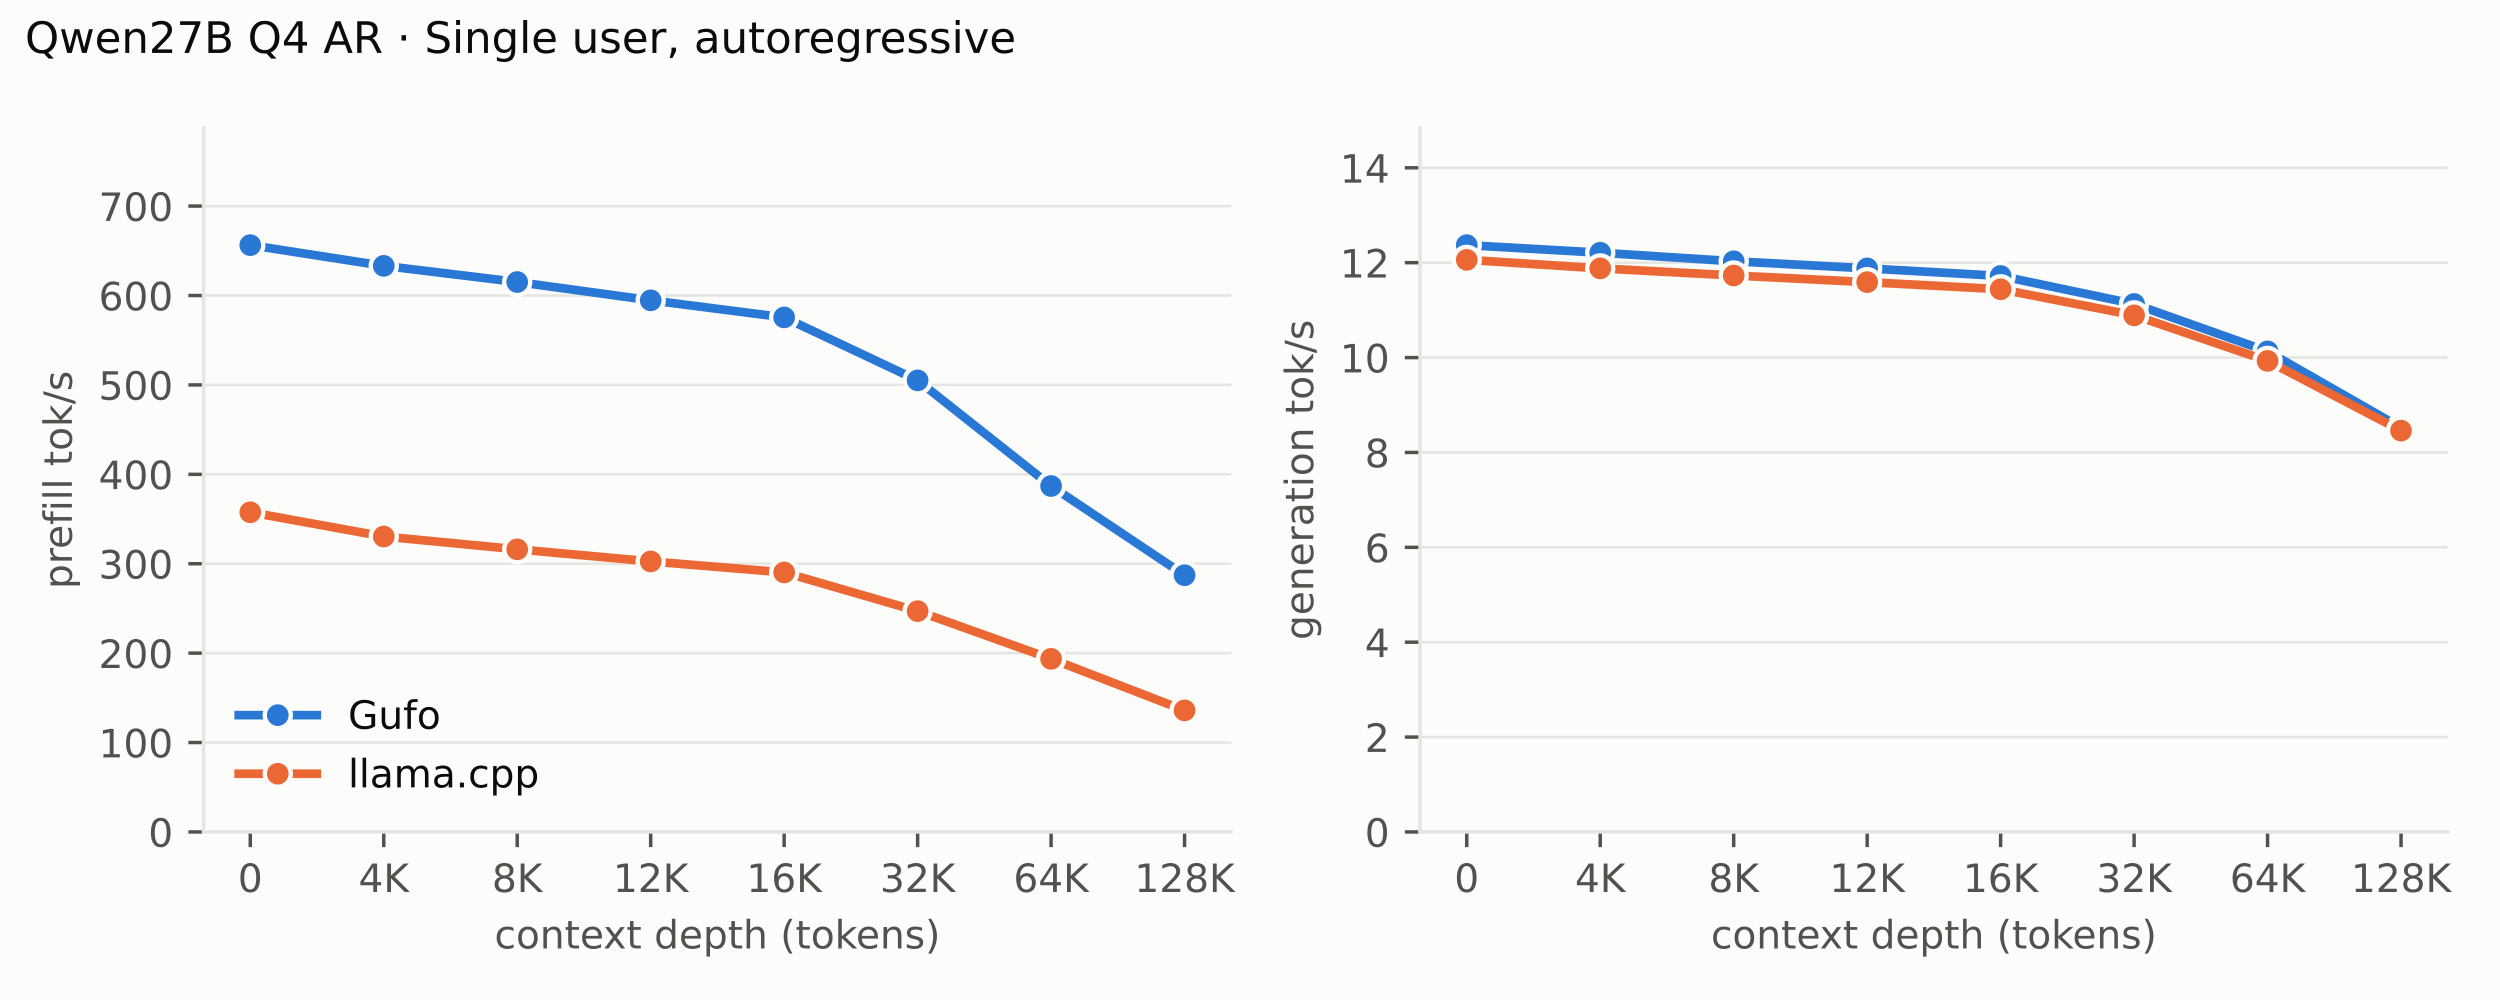
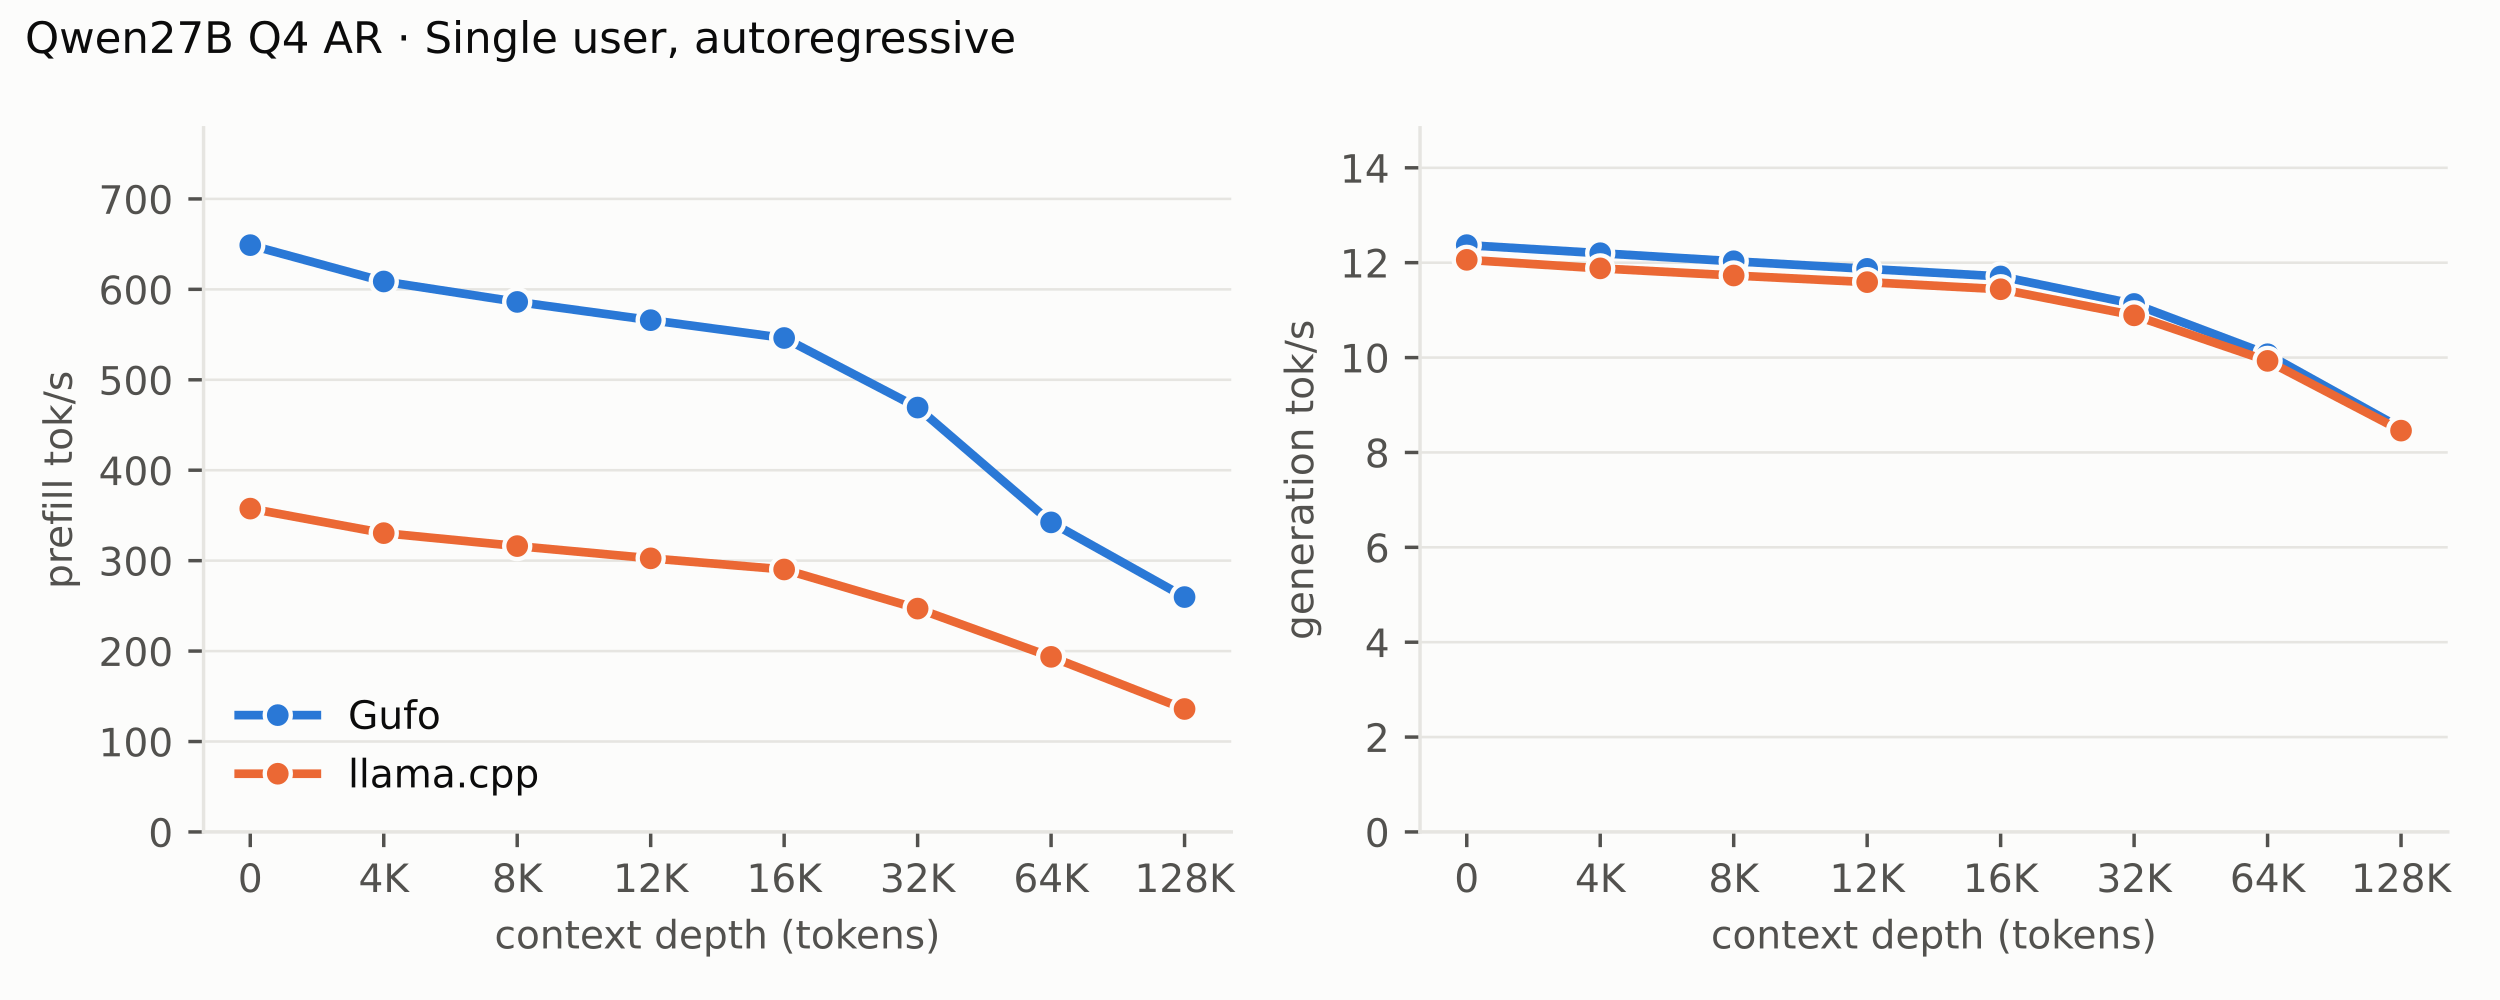
<svg xmlns="http://www.w3.org/2000/svg" xmlns:xlink="http://www.w3.org/1999/xlink" width="576pt" height="230.4pt" viewBox="0 0 576 230.4" version="1.1">
  <defs>
    <style type="text/css">*{stroke-linejoin: round; stroke-linecap: butt}</style>
  </defs>
  <g id="figure_1">
    <g id="patch_1">
      <path d="M 0 230.4 L 576 230.4 L 576 0 L 0 0 z " style="fill: #fcfcfb" />
    </g>
    <g id="axes_1">
      <g id="patch_2">
        <path d="M 46.899 191.679 L 283.686 191.679 L 283.686 29.441 L 46.899 29.441 z " style="fill: #fcfcfb" />
      </g>
      <g id="matplotlib.axis_1">
        <g id="xtick_1">
          <g id="line2d_1">
            <defs>
              <path id="m1ebf051f68" d="M 0 0 L 0 3.5 " style="stroke: #52514e; stroke-width: 0.8" />
            </defs>
            <g>
              <use xlink:href="#m1ebf051f68" x="57.662" y="191.679" style="fill: #52514e; stroke: #52514e; stroke-width: 0.8" />
            </g>
          </g>
          <g id="text_1">
            <text style="font-size: 9px; font-family: 'DejaVu Sans', 'Bitstream Vera Sans', 'Computer Modern Sans Serif', 'Lucida Grande', 'Verdana', 'Geneva', 'Lucid', 'Arial', 'Helvetica', 'Avant Garde', sans-serif; text-anchor: middle; fill: #52514e" x="57.662" y="205.517" transform="rotate(-0 57.66247 205.5172)">0</text>
          </g>
        </g>
        <g id="xtick_2">
          <g id="line2d_2">
            <g>
              <use xlink:href="#m1ebf051f68" x="88.414" y="191.679" style="fill: #52514e; stroke: #52514e; stroke-width: 0.8" />
            </g>
          </g>
          <g id="text_2">
            <text style="font-size: 9px; font-family: 'DejaVu Sans', 'Bitstream Vera Sans', 'Computer Modern Sans Serif', 'Lucida Grande', 'Verdana', 'Geneva', 'Lucid', 'Arial', 'Helvetica', 'Avant Garde', sans-serif; text-anchor: middle; fill: #52514e" x="88.414" y="205.517" transform="rotate(-0 88.41396 205.5172)">4K</text>
          </g>
        </g>
        <g id="xtick_3">
          <g id="line2d_3">
            <g>
              <use xlink:href="#m1ebf051f68" x="119.165" y="191.679" style="fill: #52514e; stroke: #52514e; stroke-width: 0.8" />
            </g>
          </g>
          <g id="text_3">
            <text style="font-size: 9px; font-family: 'DejaVu Sans', 'Bitstream Vera Sans', 'Computer Modern Sans Serif', 'Lucida Grande', 'Verdana', 'Geneva', 'Lucid', 'Arial', 'Helvetica', 'Avant Garde', sans-serif; text-anchor: middle; fill: #52514e" x="119.165" y="205.517" transform="rotate(-0 119.1654 205.5172)">8K</text>
          </g>
        </g>
        <g id="xtick_4">
          <g id="line2d_4">
            <g>
              <use xlink:href="#m1ebf051f68" x="149.917" y="191.679" style="fill: #52514e; stroke: #52514e; stroke-width: 0.8" />
            </g>
          </g>
          <g id="text_4">
            <text style="font-size: 9px; font-family: 'DejaVu Sans', 'Bitstream Vera Sans', 'Computer Modern Sans Serif', 'Lucida Grande', 'Verdana', 'Geneva', 'Lucid', 'Arial', 'Helvetica', 'Avant Garde', sans-serif; text-anchor: middle; fill: #52514e" x="149.917" y="205.517" transform="rotate(-0 149.9169 205.5172)">12K</text>
          </g>
        </g>
        <g id="xtick_5">
          <g id="line2d_5">
            <g>
              <use xlink:href="#m1ebf051f68" x="180.668" y="191.679" style="fill: #52514e; stroke: #52514e; stroke-width: 0.8" />
            </g>
          </g>
          <g id="text_5">
            <text style="font-size: 9px; font-family: 'DejaVu Sans', 'Bitstream Vera Sans', 'Computer Modern Sans Serif', 'Lucida Grande', 'Verdana', 'Geneva', 'Lucid', 'Arial', 'Helvetica', 'Avant Garde', sans-serif; text-anchor: middle; fill: #52514e" x="180.668" y="205.517" transform="rotate(-0 180.6684 205.5172)">16K</text>
          </g>
        </g>
        <g id="xtick_6">
          <g id="line2d_6">
            <g>
              <use xlink:href="#m1ebf051f68" x="211.42" y="191.679" style="fill: #52514e; stroke: #52514e; stroke-width: 0.8" />
            </g>
          </g>
          <g id="text_6">
            <text style="font-size: 9px; font-family: 'DejaVu Sans', 'Bitstream Vera Sans', 'Computer Modern Sans Serif', 'Lucida Grande', 'Verdana', 'Geneva', 'Lucid', 'Arial', 'Helvetica', 'Avant Garde', sans-serif; text-anchor: middle; fill: #52514e" x="211.42" y="205.517" transform="rotate(-0 211.4199 205.5172)">32K</text>
          </g>
        </g>
        <g id="xtick_7">
          <g id="line2d_7">
            <g>
              <use xlink:href="#m1ebf051f68" x="242.171" y="191.679" style="fill: #52514e; stroke: #52514e; stroke-width: 0.8" />
            </g>
          </g>
          <g id="text_7">
            <text style="font-size: 9px; font-family: 'DejaVu Sans', 'Bitstream Vera Sans', 'Computer Modern Sans Serif', 'Lucida Grande', 'Verdana', 'Geneva', 'Lucid', 'Arial', 'Helvetica', 'Avant Garde', sans-serif; text-anchor: middle; fill: #52514e" x="242.171" y="205.517" transform="rotate(-0 242.1714 205.5172)">64K</text>
          </g>
        </g>
        <g id="xtick_8">
          <g id="line2d_8">
            <g>
              <use xlink:href="#m1ebf051f68" x="272.923" y="191.679" style="fill: #52514e; stroke: #52514e; stroke-width: 0.8" />
            </g>
          </g>
          <g id="text_8">
            <text style="font-size: 9px; font-family: 'DejaVu Sans', 'Bitstream Vera Sans', 'Computer Modern Sans Serif', 'Lucida Grande', 'Verdana', 'Geneva', 'Lucid', 'Arial', 'Helvetica', 'Avant Garde', sans-serif; text-anchor: middle; fill: #52514e" x="272.923" y="205.517" transform="rotate(-0 272.9229 205.5172)">128K</text>
          </g>
        </g>
        <g id="text_9">
          <text style="font-size: 9px; font-family: 'DejaVu Sans', 'Bitstream Vera Sans', 'Computer Modern Sans Serif', 'Lucida Grande', 'Verdana', 'Geneva', 'Lucid', 'Arial', 'Helvetica', 'Avant Garde', sans-serif; text-anchor: middle; fill: #52514e" x="165.293" y="218.518" transform="rotate(-0 165.2927 218.5179)">context depth (tokens)</text>
        </g>
      </g>
      <g id="matplotlib.axis_2">
        <g id="ytick_1">
          <g id="line2d_9">
-             <path d="M 46.899 191.679 L 283.686 191.679 " clip-path="url(#pecd959836e)" style="fill: none; stroke: #e6e5e1; stroke-width: 0.6; stroke-linecap: square" />
+             <path d="M 46.899 191.679 L 283.686 191.679 " clip-path="url(#p87c462506b)" style="fill: none; stroke: #e6e5e1; stroke-width: 0.6; stroke-linecap: square" />
          </g>
          <g id="line2d_10">
            <defs>
              <path id="m680e5b1e24" d="M 0 0 L -3.5 0 " style="stroke: #52514e; stroke-width: 0.8" />
            </defs>
            <g>
              <use xlink:href="#m680e5b1e24" x="46.899" y="191.679" style="fill: #52514e; stroke: #52514e; stroke-width: 0.8" />
            </g>
          </g>
          <g id="text_10">
            <text style="font-size: 9px; font-family: 'DejaVu Sans', 'Bitstream Vera Sans', 'Computer Modern Sans Serif', 'Lucida Grande', 'Verdana', 'Geneva', 'Lucid', 'Arial', 'Helvetica', 'Avant Garde', sans-serif; text-anchor: end; fill: #52514e" x="39.899" y="195.098" transform="rotate(-0 39.89945 195.0982)">0</text>
          </g>
        </g>
        <g id="ytick_2">
          <g id="line2d_11">
-             <path d="M 46.899 171.08 L 283.686 171.08 " clip-path="url(#pecd959836e)" style="fill: none; stroke: #e6e5e1; stroke-width: 0.6; stroke-linecap: square" />
+             <path d="M 46.899 170.844 L 283.686 170.844 " clip-path="url(#p87c462506b)" style="fill: none; stroke: #e6e5e1; stroke-width: 0.6; stroke-linecap: square" />
          </g>
          <g id="line2d_12">
            <g>
-               <use xlink:href="#m680e5b1e24" x="46.899" y="171.08" style="fill: #52514e; stroke: #52514e; stroke-width: 0.8" />
+               <use xlink:href="#m680e5b1e24" x="46.899" y="170.844" style="fill: #52514e; stroke: #52514e; stroke-width: 0.8" />
            </g>
          </g>
          <g id="text_11">
-             <text style="font-size: 9px; font-family: 'DejaVu Sans', 'Bitstream Vera Sans', 'Computer Modern Sans Serif', 'Lucida Grande', 'Verdana', 'Geneva', 'Lucid', 'Arial', 'Helvetica', 'Avant Garde', sans-serif; text-anchor: end; fill: #52514e" x="39.899" y="174.499" transform="rotate(-0 39.89945 174.499)">100</text>
+             <text style="font-size: 9px; font-family: 'DejaVu Sans', 'Bitstream Vera Sans', 'Computer Modern Sans Serif', 'Lucida Grande', 'Verdana', 'Geneva', 'Lucid', 'Arial', 'Helvetica', 'Avant Garde', sans-serif; text-anchor: end; fill: #52514e" x="39.899" y="174.263" transform="rotate(-0 39.89945 174.2629)">100</text>
          </g>
        </g>
        <g id="ytick_3">
          <g id="line2d_13">
-             <path d="M 46.899 150.481 L 283.686 150.481 " clip-path="url(#pecd959836e)" style="fill: none; stroke: #e6e5e1; stroke-width: 0.6; stroke-linecap: square" />
+             <path d="M 46.899 150.009 L 283.686 150.009 " clip-path="url(#p87c462506b)" style="fill: none; stroke: #e6e5e1; stroke-width: 0.6; stroke-linecap: square" />
          </g>
          <g id="line2d_14">
            <g>
-               <use xlink:href="#m680e5b1e24" x="46.899" y="150.481" style="fill: #52514e; stroke: #52514e; stroke-width: 0.8" />
+               <use xlink:href="#m680e5b1e24" x="46.899" y="150.009" style="fill: #52514e; stroke: #52514e; stroke-width: 0.8" />
            </g>
          </g>
          <g id="text_12">
-             <text style="font-size: 9px; font-family: 'DejaVu Sans', 'Bitstream Vera Sans', 'Computer Modern Sans Serif', 'Lucida Grande', 'Verdana', 'Geneva', 'Lucid', 'Arial', 'Helvetica', 'Avant Garde', sans-serif; text-anchor: end; fill: #52514e" x="39.899" y="153.9" transform="rotate(-0 39.89945 153.8998)">200</text>
+             <text style="font-size: 9px; font-family: 'DejaVu Sans', 'Bitstream Vera Sans', 'Computer Modern Sans Serif', 'Lucida Grande', 'Verdana', 'Geneva', 'Lucid', 'Arial', 'Helvetica', 'Avant Garde', sans-serif; text-anchor: end; fill: #52514e" x="39.899" y="153.427" transform="rotate(-0 39.89945 153.4275)">200</text>
          </g>
        </g>
        <g id="ytick_4">
          <g id="line2d_15">
-             <path d="M 46.899 129.882 L 283.686 129.882 " clip-path="url(#pecd959836e)" style="fill: none; stroke: #e6e5e1; stroke-width: 0.6; stroke-linecap: square" />
+             <path d="M 46.899 129.173 L 283.686 129.173 " clip-path="url(#p87c462506b)" style="fill: none; stroke: #e6e5e1; stroke-width: 0.6; stroke-linecap: square" />
          </g>
          <g id="line2d_16">
            <g>
-               <use xlink:href="#m680e5b1e24" x="46.899" y="129.882" style="fill: #52514e; stroke: #52514e; stroke-width: 0.8" />
+               <use xlink:href="#m680e5b1e24" x="46.899" y="129.173" style="fill: #52514e; stroke: #52514e; stroke-width: 0.8" />
            </g>
          </g>
          <g id="text_13">
-             <text style="font-size: 9px; font-family: 'DejaVu Sans', 'Bitstream Vera Sans', 'Computer Modern Sans Serif', 'Lucida Grande', 'Verdana', 'Geneva', 'Lucid', 'Arial', 'Helvetica', 'Avant Garde', sans-serif; text-anchor: end; fill: #52514e" x="39.899" y="133.301" transform="rotate(-0 39.89945 133.3006)">300</text>
+             <text style="font-size: 9px; font-family: 'DejaVu Sans', 'Bitstream Vera Sans', 'Computer Modern Sans Serif', 'Lucida Grande', 'Verdana', 'Geneva', 'Lucid', 'Arial', 'Helvetica', 'Avant Garde', sans-serif; text-anchor: end; fill: #52514e" x="39.899" y="132.592" transform="rotate(-0 39.89945 132.5921)">300</text>
          </g>
        </g>
        <g id="ytick_5">
          <g id="line2d_17">
-             <path d="M 46.899 109.282 L 283.686 109.282 " clip-path="url(#pecd959836e)" style="fill: none; stroke: #e6e5e1; stroke-width: 0.6; stroke-linecap: square" />
+             <path d="M 46.899 108.338 L 283.686 108.338 " clip-path="url(#p87c462506b)" style="fill: none; stroke: #e6e5e1; stroke-width: 0.6; stroke-linecap: square" />
          </g>
          <g id="line2d_18">
            <g>
-               <use xlink:href="#m680e5b1e24" x="46.899" y="109.282" style="fill: #52514e; stroke: #52514e; stroke-width: 0.8" />
+               <use xlink:href="#m680e5b1e24" x="46.899" y="108.338" style="fill: #52514e; stroke: #52514e; stroke-width: 0.8" />
            </g>
          </g>
          <g id="text_14">
-             <text style="font-size: 9px; font-family: 'DejaVu Sans', 'Bitstream Vera Sans', 'Computer Modern Sans Serif', 'Lucida Grande', 'Verdana', 'Geneva', 'Lucid', 'Arial', 'Helvetica', 'Avant Garde', sans-serif; text-anchor: end; fill: #52514e" x="39.899" y="112.701" transform="rotate(-0 39.89945 112.7014)">400</text>
+             <text style="font-size: 9px; font-family: 'DejaVu Sans', 'Bitstream Vera Sans', 'Computer Modern Sans Serif', 'Lucida Grande', 'Verdana', 'Geneva', 'Lucid', 'Arial', 'Helvetica', 'Avant Garde', sans-serif; text-anchor: end; fill: #52514e" x="39.899" y="111.757" transform="rotate(-0 39.89945 111.7567)">400</text>
          </g>
        </g>
        <g id="ytick_6">
          <g id="line2d_19">
-             <path d="M 46.899 88.683 L 283.686 88.683 " clip-path="url(#pecd959836e)" style="fill: none; stroke: #e6e5e1; stroke-width: 0.6; stroke-linecap: square" />
+             <path d="M 46.899 87.502 L 283.686 87.502 " clip-path="url(#p87c462506b)" style="fill: none; stroke: #e6e5e1; stroke-width: 0.6; stroke-linecap: square" />
          </g>
          <g id="line2d_20">
            <g>
-               <use xlink:href="#m680e5b1e24" x="46.899" y="88.683" style="fill: #52514e; stroke: #52514e; stroke-width: 0.8" />
+               <use xlink:href="#m680e5b1e24" x="46.899" y="87.502" style="fill: #52514e; stroke: #52514e; stroke-width: 0.8" />
            </g>
          </g>
          <g id="text_15">
-             <text style="font-size: 9px; font-family: 'DejaVu Sans', 'Bitstream Vera Sans', 'Computer Modern Sans Serif', 'Lucida Grande', 'Verdana', 'Geneva', 'Lucid', 'Arial', 'Helvetica', 'Avant Garde', sans-serif; text-anchor: end; fill: #52514e" x="39.899" y="92.102" transform="rotate(-0 39.89945 92.10222)">500</text>
+             <text style="font-size: 9px; font-family: 'DejaVu Sans', 'Bitstream Vera Sans', 'Computer Modern Sans Serif', 'Lucida Grande', 'Verdana', 'Geneva', 'Lucid', 'Arial', 'Helvetica', 'Avant Garde', sans-serif; text-anchor: end; fill: #52514e" x="39.899" y="90.921" transform="rotate(-0 39.89945 90.92129)">500</text>
          </g>
        </g>
        <g id="ytick_7">
          <g id="line2d_21">
-             <path d="M 46.899 68.084 L 283.686 68.084 " clip-path="url(#pecd959836e)" style="fill: none; stroke: #e6e5e1; stroke-width: 0.6; stroke-linecap: square" />
+             <path d="M 46.899 66.667 L 283.686 66.667 " clip-path="url(#p87c462506b)" style="fill: none; stroke: #e6e5e1; stroke-width: 0.6; stroke-linecap: square" />
          </g>
          <g id="line2d_22">
            <g>
-               <use xlink:href="#m680e5b1e24" x="46.899" y="68.084" style="fill: #52514e; stroke: #52514e; stroke-width: 0.8" />
+               <use xlink:href="#m680e5b1e24" x="46.899" y="66.667" style="fill: #52514e; stroke: #52514e; stroke-width: 0.8" />
            </g>
          </g>
          <g id="text_16">
-             <text style="font-size: 9px; font-family: 'DejaVu Sans', 'Bitstream Vera Sans', 'Computer Modern Sans Serif', 'Lucida Grande', 'Verdana', 'Geneva', 'Lucid', 'Arial', 'Helvetica', 'Avant Garde', sans-serif; text-anchor: end; fill: #52514e" x="39.899" y="71.503" transform="rotate(-0 39.89945 71.50301)">600</text>
+             <text style="font-size: 9px; font-family: 'DejaVu Sans', 'Bitstream Vera Sans', 'Computer Modern Sans Serif', 'Lucida Grande', 'Verdana', 'Geneva', 'Lucid', 'Arial', 'Helvetica', 'Avant Garde', sans-serif; text-anchor: end; fill: #52514e" x="39.899" y="70.086" transform="rotate(-0 39.89945 70.0859)">600</text>
          </g>
        </g>
        <g id="ytick_8">
          <g id="line2d_23">
-             <path d="M 46.899 47.485 L 283.686 47.485 " clip-path="url(#pecd959836e)" style="fill: none; stroke: #e6e5e1; stroke-width: 0.6; stroke-linecap: square" />
+             <path d="M 46.899 45.832 L 283.686 45.832 " clip-path="url(#p87c462506b)" style="fill: none; stroke: #e6e5e1; stroke-width: 0.6; stroke-linecap: square" />
          </g>
          <g id="line2d_24">
            <g>
-               <use xlink:href="#m680e5b1e24" x="46.899" y="47.485" style="fill: #52514e; stroke: #52514e; stroke-width: 0.8" />
+               <use xlink:href="#m680e5b1e24" x="46.899" y="45.832" style="fill: #52514e; stroke: #52514e; stroke-width: 0.8" />
            </g>
          </g>
          <g id="text_17">
-             <text style="font-size: 9px; font-family: 'DejaVu Sans', 'Bitstream Vera Sans', 'Computer Modern Sans Serif', 'Lucida Grande', 'Verdana', 'Geneva', 'Lucid', 'Arial', 'Helvetica', 'Avant Garde', sans-serif; text-anchor: end; fill: #52514e" x="39.899" y="50.904" transform="rotate(-0 39.89945 50.90381)">700</text>
+             <text style="font-size: 9px; font-family: 'DejaVu Sans', 'Bitstream Vera Sans', 'Computer Modern Sans Serif', 'Lucida Grande', 'Verdana', 'Geneva', 'Lucid', 'Arial', 'Helvetica', 'Avant Garde', sans-serif; text-anchor: end; fill: #52514e" x="39.899" y="49.251" transform="rotate(-0 39.89945 49.25051)">700</text>
          </g>
        </g>
        <g id="text_18">
          <text style="font-size: 9px; font-family: 'DejaVu Sans', 'Bitstream Vera Sans', 'Computer Modern Sans Serif', 'Lucida Grande', 'Verdana', 'Geneva', 'Lucid', 'Arial', 'Helvetica', 'Avant Garde', sans-serif; text-anchor: middle; fill: #52514e" x="16.559" y="110.56" transform="rotate(-90 16.55859 110.56)">prefill tok/s</text>
        </g>
      </g>
      <g id="line2d_25">
-         <path d="M 57.662 56.481 L 88.414 61.253 L 119.165 64.982 L 149.917 69.194 L 180.668 73.131 L 211.42 87.639 L 242.171 111.977 L 272.923 132.535 " clip-path="url(#pecd959836e)" style="fill: none; stroke: #2a78d6; stroke-width: 2; stroke-linecap: square" />
+         <path d="M 57.662 56.481 L 88.414 64.854 L 119.165 69.565 L 149.917 73.768 L 180.668 77.876 L 211.42 93.903 L 242.171 120.358 L 272.923 137.564 " clip-path="url(#p87c462506b)" style="fill: none; stroke: #2a78d6; stroke-width: 2; stroke-linecap: square" />
        <defs>
          <path id="m91930ba968" d="M 0 3 C 0.796 3 1.559 2.684 2.121 2.121 C 2.684 1.559 3 0.796 3 0 C 3 -0.796 2.684 -1.559 2.121 -2.121 C 1.559 -2.684 0.796 -3 0 -3 C -0.796 -3 -1.559 -2.684 -2.121 -2.121 C -2.684 -1.559 -3 -0.796 -3 0 C -3 0.796 -2.684 1.559 -2.121 2.121 C -1.559 2.684 -0.796 3 0 3 z " style="stroke: #fcfcfb" />
        </defs>
-         <g clip-path="url(#pecd959836e)">
+         <g clip-path="url(#p87c462506b)">
          <use xlink:href="#m91930ba968" x="57.662" y="56.481" style="fill: #2a78d6; stroke: #fcfcfb" />
-           <use xlink:href="#m91930ba968" x="88.414" y="61.253" style="fill: #2a78d6; stroke: #fcfcfb" />
-           <use xlink:href="#m91930ba968" x="119.165" y="64.982" style="fill: #2a78d6; stroke: #fcfcfb" />
-           <use xlink:href="#m91930ba968" x="149.917" y="69.194" style="fill: #2a78d6; stroke: #fcfcfb" />
-           <use xlink:href="#m91930ba968" x="180.668" y="73.131" style="fill: #2a78d6; stroke: #fcfcfb" />
-           <use xlink:href="#m91930ba968" x="211.42" y="87.639" style="fill: #2a78d6; stroke: #fcfcfb" />
-           <use xlink:href="#m91930ba968" x="242.171" y="111.977" style="fill: #2a78d6; stroke: #fcfcfb" />
-           <use xlink:href="#m91930ba968" x="272.923" y="132.535" style="fill: #2a78d6; stroke: #fcfcfb" />
+           <use xlink:href="#m91930ba968" x="88.414" y="64.854" style="fill: #2a78d6; stroke: #fcfcfb" />
+           <use xlink:href="#m91930ba968" x="119.165" y="69.565" style="fill: #2a78d6; stroke: #fcfcfb" />
+           <use xlink:href="#m91930ba968" x="149.917" y="73.768" style="fill: #2a78d6; stroke: #fcfcfb" />
+           <use xlink:href="#m91930ba968" x="180.668" y="77.876" style="fill: #2a78d6; stroke: #fcfcfb" />
+           <use xlink:href="#m91930ba968" x="211.42" y="93.903" style="fill: #2a78d6; stroke: #fcfcfb" />
+           <use xlink:href="#m91930ba968" x="242.171" y="120.358" style="fill: #2a78d6; stroke: #fcfcfb" />
+           <use xlink:href="#m91930ba968" x="272.923" y="137.564" style="fill: #2a78d6; stroke: #fcfcfb" />
        </g>
      </g>
      <g id="line2d_26">
-         <path d="M 57.662 118.029 L 88.414 123.615 L 119.165 126.567 L 149.917 129.358 L 180.668 131.894 L 211.42 140.805 L 242.171 151.797 L 272.923 163.675 " clip-path="url(#pecd959836e)" style="fill: none; stroke: #eb6834; stroke-width: 2; stroke-linecap: square" />
+         <path d="M 57.662 117.184 L 88.414 122.835 L 119.165 125.821 L 149.917 128.644 L 180.668 131.209 L 211.42 140.222 L 242.171 151.34 L 272.923 163.354 " clip-path="url(#p87c462506b)" style="fill: none; stroke: #eb6834; stroke-width: 2; stroke-linecap: square" />
        <defs>
          <path id="ma0614988b8" d="M 0 3 C 0.796 3 1.559 2.684 2.121 2.121 C 2.684 1.559 3 0.796 3 0 C 3 -0.796 2.684 -1.559 2.121 -2.121 C 1.559 -2.684 0.796 -3 0 -3 C -0.796 -3 -1.559 -2.684 -2.121 -2.121 C -2.684 -1.559 -3 -0.796 -3 0 C -3 0.796 -2.684 1.559 -2.121 2.121 C -1.559 2.684 -0.796 3 0 3 z " style="stroke: #fcfcfb" />
        </defs>
-         <g clip-path="url(#pecd959836e)">
-           <use xlink:href="#ma0614988b8" x="57.662" y="118.029" style="fill: #eb6834; stroke: #fcfcfb" />
-           <use xlink:href="#ma0614988b8" x="88.414" y="123.615" style="fill: #eb6834; stroke: #fcfcfb" />
-           <use xlink:href="#ma0614988b8" x="119.165" y="126.567" style="fill: #eb6834; stroke: #fcfcfb" />
-           <use xlink:href="#ma0614988b8" x="149.917" y="129.358" style="fill: #eb6834; stroke: #fcfcfb" />
-           <use xlink:href="#ma0614988b8" x="180.668" y="131.894" style="fill: #eb6834; stroke: #fcfcfb" />
-           <use xlink:href="#ma0614988b8" x="211.42" y="140.805" style="fill: #eb6834; stroke: #fcfcfb" />
-           <use xlink:href="#ma0614988b8" x="242.171" y="151.797" style="fill: #eb6834; stroke: #fcfcfb" />
-           <use xlink:href="#ma0614988b8" x="272.923" y="163.675" style="fill: #eb6834; stroke: #fcfcfb" />
+         <g clip-path="url(#p87c462506b)">
+           <use xlink:href="#ma0614988b8" x="57.662" y="117.184" style="fill: #eb6834; stroke: #fcfcfb" />
+           <use xlink:href="#ma0614988b8" x="88.414" y="122.835" style="fill: #eb6834; stroke: #fcfcfb" />
+           <use xlink:href="#ma0614988b8" x="119.165" y="125.821" style="fill: #eb6834; stroke: #fcfcfb" />
+           <use xlink:href="#ma0614988b8" x="149.917" y="128.644" style="fill: #eb6834; stroke: #fcfcfb" />
+           <use xlink:href="#ma0614988b8" x="180.668" y="131.209" style="fill: #eb6834; stroke: #fcfcfb" />
+           <use xlink:href="#ma0614988b8" x="211.42" y="140.222" style="fill: #eb6834; stroke: #fcfcfb" />
+           <use xlink:href="#ma0614988b8" x="242.171" y="151.34" style="fill: #eb6834; stroke: #fcfcfb" />
+           <use xlink:href="#ma0614988b8" x="272.923" y="163.354" style="fill: #eb6834; stroke: #fcfcfb" />
        </g>
      </g>
      <g id="patch_3">
        <path d="M 46.899 191.679 L 46.899 29.441 " style="fill: none; stroke: #e6e5e1; stroke-width: 0.8; stroke-linejoin: miter; stroke-linecap: square" />
      </g>
      <g id="patch_4">
        <path d="M 46.899 191.679 L 283.686 191.679 " style="fill: none; stroke: #e6e5e1; stroke-width: 0.8; stroke-linejoin: miter; stroke-linecap: square" />
      </g>
      <g id="legend_1">
        <g id="line2d_27">
          <path d="M 54.999 164.766 L 63.999 164.766 L 72.999 164.766 " style="fill: none; stroke: #2a78d6; stroke-width: 2; stroke-linecap: square" />
          <g>
            <use xlink:href="#m91930ba968" x="63.999" y="164.766" style="fill: #2a78d6; stroke: #fcfcfb" />
          </g>
        </g>
        <g id="text_19">
          <text style="font-size: 9px; font-family: 'DejaVu Sans', 'Bitstream Vera Sans', 'Computer Modern Sans Serif', 'Lucida Grande', 'Verdana', 'Geneva', 'Lucid', 'Arial', 'Helvetica', 'Avant Garde', sans-serif; text-anchor: start; fill: #0b0b0b" x="80.199" y="167.916" transform="rotate(-0 80.19945 167.9165)">Gufo</text>
        </g>
        <g id="line2d_28">
          <path d="M 54.999 178.267 L 63.999 178.267 L 72.999 178.267 " style="fill: none; stroke: #eb6834; stroke-width: 2; stroke-linecap: square" />
          <g>
            <use xlink:href="#ma0614988b8" x="63.999" y="178.267" style="fill: #eb6834; stroke: #fcfcfb" />
          </g>
        </g>
        <g id="text_20">
          <text style="font-size: 9px; font-family: 'DejaVu Sans', 'Bitstream Vera Sans', 'Computer Modern Sans Serif', 'Lucida Grande', 'Verdana', 'Geneva', 'Lucid', 'Arial', 'Helvetica', 'Avant Garde', sans-serif; text-anchor: start; fill: #0b0b0b" x="80.199" y="181.417" transform="rotate(-0 80.19945 181.4172)">llama.cpp</text>
        </g>
      </g>
    </g>
    <g id="axes_2">
      <g id="patch_5">
        <path d="M 327.176 191.679 L 563.963 191.679 L 563.963 29.441 L 327.176 29.441 z " style="fill: #fcfcfb" />
      </g>
      <g id="matplotlib.axis_3">
        <g id="xtick_9">
          <g id="line2d_29">
            <g>
              <use xlink:href="#m1ebf051f68" x="337.939" y="191.679" style="fill: #52514e; stroke: #52514e; stroke-width: 0.8" />
            </g>
          </g>
          <g id="text_21">
            <text style="font-size: 9px; font-family: 'DejaVu Sans', 'Bitstream Vera Sans', 'Computer Modern Sans Serif', 'Lucida Grande', 'Verdana', 'Geneva', 'Lucid', 'Arial', 'Helvetica', 'Avant Garde', sans-serif; text-anchor: middle; fill: #52514e" x="337.939" y="205.517" transform="rotate(-0 337.9393 205.5172)">0</text>
          </g>
        </g>
        <g id="xtick_10">
          <g id="line2d_30">
            <g>
              <use xlink:href="#m1ebf051f68" x="368.691" y="191.679" style="fill: #52514e; stroke: #52514e; stroke-width: 0.8" />
            </g>
          </g>
          <g id="text_22">
            <text style="font-size: 9px; font-family: 'DejaVu Sans', 'Bitstream Vera Sans', 'Computer Modern Sans Serif', 'Lucida Grande', 'Verdana', 'Geneva', 'Lucid', 'Arial', 'Helvetica', 'Avant Garde', sans-serif; text-anchor: middle; fill: #52514e" x="368.691" y="205.517" transform="rotate(-0 368.6908 205.5172)">4K</text>
          </g>
        </g>
        <g id="xtick_11">
          <g id="line2d_31">
            <g>
              <use xlink:href="#m1ebf051f68" x="399.442" y="191.679" style="fill: #52514e; stroke: #52514e; stroke-width: 0.8" />
            </g>
          </g>
          <g id="text_23">
            <text style="font-size: 9px; font-family: 'DejaVu Sans', 'Bitstream Vera Sans', 'Computer Modern Sans Serif', 'Lucida Grande', 'Verdana', 'Geneva', 'Lucid', 'Arial', 'Helvetica', 'Avant Garde', sans-serif; text-anchor: middle; fill: #52514e" x="399.442" y="205.517" transform="rotate(-0 399.4423 205.5172)">8K</text>
          </g>
        </g>
        <g id="xtick_12">
          <g id="line2d_32">
            <g>
              <use xlink:href="#m1ebf051f68" x="430.194" y="191.679" style="fill: #52514e; stroke: #52514e; stroke-width: 0.8" />
            </g>
          </g>
          <g id="text_24">
            <text style="font-size: 9px; font-family: 'DejaVu Sans', 'Bitstream Vera Sans', 'Computer Modern Sans Serif', 'Lucida Grande', 'Verdana', 'Geneva', 'Lucid', 'Arial', 'Helvetica', 'Avant Garde', sans-serif; text-anchor: middle; fill: #52514e" x="430.194" y="205.517" transform="rotate(-0 430.1938 205.5172)">12K</text>
          </g>
        </g>
        <g id="xtick_13">
          <g id="line2d_33">
            <g>
              <use xlink:href="#m1ebf051f68" x="460.945" y="191.679" style="fill: #52514e; stroke: #52514e; stroke-width: 0.8" />
            </g>
          </g>
          <g id="text_25">
            <text style="font-size: 9px; font-family: 'DejaVu Sans', 'Bitstream Vera Sans', 'Computer Modern Sans Serif', 'Lucida Grande', 'Verdana', 'Geneva', 'Lucid', 'Arial', 'Helvetica', 'Avant Garde', sans-serif; text-anchor: middle; fill: #52514e" x="460.945" y="205.517" transform="rotate(-0 460.9453 205.5172)">16K</text>
          </g>
        </g>
        <g id="xtick_14">
          <g id="line2d_34">
            <g>
              <use xlink:href="#m1ebf051f68" x="491.697" y="191.679" style="fill: #52514e; stroke: #52514e; stroke-width: 0.8" />
            </g>
          </g>
          <g id="text_26">
            <text style="font-size: 9px; font-family: 'DejaVu Sans', 'Bitstream Vera Sans', 'Computer Modern Sans Serif', 'Lucida Grande', 'Verdana', 'Geneva', 'Lucid', 'Arial', 'Helvetica', 'Avant Garde', sans-serif; text-anchor: middle; fill: #52514e" x="491.697" y="205.517" transform="rotate(-0 491.6968 205.5172)">32K</text>
          </g>
        </g>
        <g id="xtick_15">
          <g id="line2d_35">
            <g>
              <use xlink:href="#m1ebf051f68" x="522.448" y="191.679" style="fill: #52514e; stroke: #52514e; stroke-width: 0.8" />
            </g>
          </g>
          <g id="text_27">
            <text style="font-size: 9px; font-family: 'DejaVu Sans', 'Bitstream Vera Sans', 'Computer Modern Sans Serif', 'Lucida Grande', 'Verdana', 'Geneva', 'Lucid', 'Arial', 'Helvetica', 'Avant Garde', sans-serif; text-anchor: middle; fill: #52514e" x="522.448" y="205.517" transform="rotate(-0 522.4482 205.5172)">64K</text>
          </g>
        </g>
        <g id="xtick_16">
          <g id="line2d_36">
            <g>
              <use xlink:href="#m1ebf051f68" x="553.2" y="191.679" style="fill: #52514e; stroke: #52514e; stroke-width: 0.8" />
            </g>
          </g>
          <g id="text_28">
            <text style="font-size: 9px; font-family: 'DejaVu Sans', 'Bitstream Vera Sans', 'Computer Modern Sans Serif', 'Lucida Grande', 'Verdana', 'Geneva', 'Lucid', 'Arial', 'Helvetica', 'Avant Garde', sans-serif; text-anchor: middle; fill: #52514e" x="553.2" y="205.517" transform="rotate(-0 553.1997 205.5172)">128K</text>
          </g>
        </g>
        <g id="text_29">
          <text style="font-size: 9px; font-family: 'DejaVu Sans', 'Bitstream Vera Sans', 'Computer Modern Sans Serif', 'Lucida Grande', 'Verdana', 'Geneva', 'Lucid', 'Arial', 'Helvetica', 'Avant Garde', sans-serif; text-anchor: middle; fill: #52514e" x="445.57" y="218.518" transform="rotate(-0 445.5695 218.5179)">context depth (tokens)</text>
        </g>
      </g>
      <g id="matplotlib.axis_4">
        <g id="ytick_9">
          <g id="line2d_37">
-             <path d="M 327.176 191.679 L 563.963 191.679 " clip-path="url(#pd79d8cccfb)" style="fill: none; stroke: #e6e5e1; stroke-width: 0.6; stroke-linecap: square" />
+             <path d="M 327.176 191.679 L 563.963 191.679 " clip-path="url(#p246d7d846c)" style="fill: none; stroke: #e6e5e1; stroke-width: 0.6; stroke-linecap: square" />
          </g>
          <g id="line2d_38">
            <g>
              <use xlink:href="#m680e5b1e24" x="327.176" y="191.679" style="fill: #52514e; stroke: #52514e; stroke-width: 0.8" />
            </g>
          </g>
          <g id="text_30">
            <text style="font-size: 9px; font-family: 'DejaVu Sans', 'Bitstream Vera Sans', 'Computer Modern Sans Serif', 'Lucida Grande', 'Verdana', 'Geneva', 'Lucid', 'Arial', 'Helvetica', 'Avant Garde', sans-serif; text-anchor: end; fill: #52514e" x="320.176" y="195.098" transform="rotate(-0 320.1763 195.0982)">0</text>
          </g>
        </g>
        <g id="ytick_10">
          <g id="line2d_39">
-             <path d="M 327.176 169.82 L 563.963 169.82 " clip-path="url(#pd79d8cccfb)" style="fill: none; stroke: #e6e5e1; stroke-width: 0.6; stroke-linecap: square" />
+             <path d="M 327.176 169.82 L 563.963 169.82 " clip-path="url(#p246d7d846c)" style="fill: none; stroke: #e6e5e1; stroke-width: 0.6; stroke-linecap: square" />
          </g>
          <g id="line2d_40">
            <g>
              <use xlink:href="#m680e5b1e24" x="327.176" y="169.82" style="fill: #52514e; stroke: #52514e; stroke-width: 0.8" />
            </g>
          </g>
          <g id="text_31">
            <text style="font-size: 9px; font-family: 'DejaVu Sans', 'Bitstream Vera Sans', 'Computer Modern Sans Serif', 'Lucida Grande', 'Verdana', 'Geneva', 'Lucid', 'Arial', 'Helvetica', 'Avant Garde', sans-serif; text-anchor: end; fill: #52514e" x="320.176" y="173.239" transform="rotate(-0 320.1763 173.2391)">2</text>
          </g>
        </g>
        <g id="ytick_11">
          <g id="line2d_41">
-             <path d="M 327.176 147.961 L 563.963 147.961 " clip-path="url(#pd79d8cccfb)" style="fill: none; stroke: #e6e5e1; stroke-width: 0.6; stroke-linecap: square" />
+             <path d="M 327.176 147.961 L 563.963 147.961 " clip-path="url(#p246d7d846c)" style="fill: none; stroke: #e6e5e1; stroke-width: 0.6; stroke-linecap: square" />
          </g>
          <g id="line2d_42">
            <g>
              <use xlink:href="#m680e5b1e24" x="327.176" y="147.961" style="fill: #52514e; stroke: #52514e; stroke-width: 0.8" />
            </g>
          </g>
          <g id="text_32">
            <text style="font-size: 9px; font-family: 'DejaVu Sans', 'Bitstream Vera Sans', 'Computer Modern Sans Serif', 'Lucida Grande', 'Verdana', 'Geneva', 'Lucid', 'Arial', 'Helvetica', 'Avant Garde', sans-serif; text-anchor: end; fill: #52514e" x="320.176" y="151.38" transform="rotate(-0 320.1763 151.38)">4</text>
          </g>
        </g>
        <g id="ytick_12">
          <g id="line2d_43">
-             <path d="M 327.176 126.102 L 563.963 126.102 " clip-path="url(#pd79d8cccfb)" style="fill: none; stroke: #e6e5e1; stroke-width: 0.6; stroke-linecap: square" />
+             <path d="M 327.176 126.102 L 563.963 126.102 " clip-path="url(#p246d7d846c)" style="fill: none; stroke: #e6e5e1; stroke-width: 0.6; stroke-linecap: square" />
          </g>
          <g id="line2d_44">
            <g>
              <use xlink:href="#m680e5b1e24" x="327.176" y="126.102" style="fill: #52514e; stroke: #52514e; stroke-width: 0.8" />
            </g>
          </g>
          <g id="text_33">
            <text style="font-size: 9px; font-family: 'DejaVu Sans', 'Bitstream Vera Sans', 'Computer Modern Sans Serif', 'Lucida Grande', 'Verdana', 'Geneva', 'Lucid', 'Arial', 'Helvetica', 'Avant Garde', sans-serif; text-anchor: end; fill: #52514e" x="320.176" y="129.521" transform="rotate(-0 320.1763 129.5208)">6</text>
          </g>
        </g>
        <g id="ytick_13">
          <g id="line2d_45">
-             <path d="M 327.176 104.243 L 563.963 104.243 " clip-path="url(#pd79d8cccfb)" style="fill: none; stroke: #e6e5e1; stroke-width: 0.6; stroke-linecap: square" />
+             <path d="M 327.176 104.243 L 563.963 104.243 " clip-path="url(#p246d7d846c)" style="fill: none; stroke: #e6e5e1; stroke-width: 0.6; stroke-linecap: square" />
          </g>
          <g id="line2d_46">
            <g>
              <use xlink:href="#m680e5b1e24" x="327.176" y="104.243" style="fill: #52514e; stroke: #52514e; stroke-width: 0.8" />
            </g>
          </g>
          <g id="text_34">
            <text style="font-size: 9px; font-family: 'DejaVu Sans', 'Bitstream Vera Sans', 'Computer Modern Sans Serif', 'Lucida Grande', 'Verdana', 'Geneva', 'Lucid', 'Arial', 'Helvetica', 'Avant Garde', sans-serif; text-anchor: end; fill: #52514e" x="320.176" y="107.662" transform="rotate(-0 320.1763 107.6617)">8</text>
          </g>
        </g>
        <g id="ytick_14">
          <g id="line2d_47">
-             <path d="M 327.176 82.384 L 563.963 82.384 " clip-path="url(#pd79d8cccfb)" style="fill: none; stroke: #e6e5e1; stroke-width: 0.6; stroke-linecap: square" />
+             <path d="M 327.176 82.384 L 563.963 82.384 " clip-path="url(#p246d7d846c)" style="fill: none; stroke: #e6e5e1; stroke-width: 0.6; stroke-linecap: square" />
          </g>
          <g id="line2d_48">
            <g>
              <use xlink:href="#m680e5b1e24" x="327.176" y="82.384" style="fill: #52514e; stroke: #52514e; stroke-width: 0.8" />
            </g>
          </g>
          <g id="text_35">
            <text style="font-size: 9px; font-family: 'DejaVu Sans', 'Bitstream Vera Sans', 'Computer Modern Sans Serif', 'Lucida Grande', 'Verdana', 'Geneva', 'Lucid', 'Arial', 'Helvetica', 'Avant Garde', sans-serif; text-anchor: end; fill: #52514e" x="320.176" y="85.803" transform="rotate(-0 320.1763 85.80256)">10</text>
          </g>
        </g>
        <g id="ytick_15">
          <g id="line2d_49">
-             <path d="M 327.176 60.524 L 563.963 60.524 " clip-path="url(#pd79d8cccfb)" style="fill: none; stroke: #e6e5e1; stroke-width: 0.6; stroke-linecap: square" />
+             <path d="M 327.176 60.524 L 563.963 60.524 " clip-path="url(#p246d7d846c)" style="fill: none; stroke: #e6e5e1; stroke-width: 0.6; stroke-linecap: square" />
          </g>
          <g id="line2d_50">
            <g>
              <use xlink:href="#m680e5b1e24" x="327.176" y="60.524" style="fill: #52514e; stroke: #52514e; stroke-width: 0.8" />
            </g>
          </g>
          <g id="text_36">
            <text style="font-size: 9px; font-family: 'DejaVu Sans', 'Bitstream Vera Sans', 'Computer Modern Sans Serif', 'Lucida Grande', 'Verdana', 'Geneva', 'Lucid', 'Arial', 'Helvetica', 'Avant Garde', sans-serif; text-anchor: end; fill: #52514e" x="320.176" y="63.943" transform="rotate(-0 320.1763 63.94342)">12</text>
          </g>
        </g>
        <g id="ytick_16">
          <g id="line2d_51">
-             <path d="M 327.176 38.665 L 563.963 38.665 " clip-path="url(#pd79d8cccfb)" style="fill: none; stroke: #e6e5e1; stroke-width: 0.6; stroke-linecap: square" />
+             <path d="M 327.176 38.665 L 563.963 38.665 " clip-path="url(#p246d7d846c)" style="fill: none; stroke: #e6e5e1; stroke-width: 0.6; stroke-linecap: square" />
          </g>
          <g id="line2d_52">
            <g>
              <use xlink:href="#m680e5b1e24" x="327.176" y="38.665" style="fill: #52514e; stroke: #52514e; stroke-width: 0.8" />
            </g>
          </g>
          <g id="text_37">
            <text style="font-size: 9px; font-family: 'DejaVu Sans', 'Bitstream Vera Sans', 'Computer Modern Sans Serif', 'Lucida Grande', 'Verdana', 'Geneva', 'Lucid', 'Arial', 'Helvetica', 'Avant Garde', sans-serif; text-anchor: end; fill: #52514e" x="320.176" y="42.084" transform="rotate(-0 320.1763 42.08428)">14</text>
          </g>
        </g>
        <g id="text_38">
          <text style="font-size: 9px; font-family: 'DejaVu Sans', 'Bitstream Vera Sans', 'Computer Modern Sans Serif', 'Lucida Grande', 'Verdana', 'Geneva', 'Lucid', 'Arial', 'Helvetica', 'Avant Garde', sans-serif; text-anchor: middle; fill: #52514e" x="302.562" y="110.56" transform="rotate(-90 302.5617 110.56)">generation tok/s</text>
        </g>
      </g>
      <g id="line2d_53">
-         <path d="M 337.939 56.481 L 368.691 58.229 L 399.442 60.197 L 430.194 61.836 L 460.945 63.585 L 491.697 70.033 L 522.448 80.963 L 553.2 98.559 " clip-path="url(#pd79d8cccfb)" style="fill: none; stroke: #2a78d6; stroke-width: 2; stroke-linecap: square" />
-         <g clip-path="url(#pd79d8cccfb)">
+         <path d="M 337.939 56.481 L 368.691 58.339 L 399.442 60.197 L 430.194 61.945 L 460.945 63.694 L 491.697 70.033 L 522.448 81.619 L 553.2 98.669 " clip-path="url(#p246d7d846c)" style="fill: none; stroke: #2a78d6; stroke-width: 2; stroke-linecap: square" />
+         <g clip-path="url(#p246d7d846c)">
          <use xlink:href="#m91930ba968" x="337.939" y="56.481" style="fill: #2a78d6; stroke: #fcfcfb" />
-           <use xlink:href="#m91930ba968" x="368.691" y="58.229" style="fill: #2a78d6; stroke: #fcfcfb" />
+           <use xlink:href="#m91930ba968" x="368.691" y="58.339" style="fill: #2a78d6; stroke: #fcfcfb" />
          <use xlink:href="#m91930ba968" x="399.442" y="60.197" style="fill: #2a78d6; stroke: #fcfcfb" />
-           <use xlink:href="#m91930ba968" x="430.194" y="61.836" style="fill: #2a78d6; stroke: #fcfcfb" />
-           <use xlink:href="#m91930ba968" x="460.945" y="63.585" style="fill: #2a78d6; stroke: #fcfcfb" />
+           <use xlink:href="#m91930ba968" x="430.194" y="61.945" style="fill: #2a78d6; stroke: #fcfcfb" />
+           <use xlink:href="#m91930ba968" x="460.945" y="63.694" style="fill: #2a78d6; stroke: #fcfcfb" />
          <use xlink:href="#m91930ba968" x="491.697" y="70.033" style="fill: #2a78d6; stroke: #fcfcfb" />
-           <use xlink:href="#m91930ba968" x="522.448" y="80.963" style="fill: #2a78d6; stroke: #fcfcfb" />
-           <use xlink:href="#m91930ba968" x="553.2" y="98.559" style="fill: #2a78d6; stroke: #fcfcfb" />
+           <use xlink:href="#m91930ba968" x="522.448" y="81.619" style="fill: #2a78d6; stroke: #fcfcfb" />
+           <use xlink:href="#m91930ba968" x="553.2" y="98.669" style="fill: #2a78d6; stroke: #fcfcfb" />
        </g>
      </g>
      <g id="line2d_54">
-         <path d="M 337.939 59.869 L 368.691 61.836 L 399.442 63.475 L 430.194 65.006 L 460.945 66.645 L 491.697 72.656 L 522.448 83.149 L 553.2 99.215 " clip-path="url(#pd79d8cccfb)" style="fill: none; stroke: #eb6834; stroke-width: 2; stroke-linecap: square" />
-         <g clip-path="url(#pd79d8cccfb)">
+         <path d="M 337.939 59.869 L 368.691 61.836 L 399.442 63.475 L 430.194 65.006 L 460.945 66.645 L 491.697 72.656 L 522.448 83.149 L 553.2 99.215 " clip-path="url(#p246d7d846c)" style="fill: none; stroke: #eb6834; stroke-width: 2; stroke-linecap: square" />
+         <g clip-path="url(#p246d7d846c)">
          <use xlink:href="#ma0614988b8" x="337.939" y="59.869" style="fill: #eb6834; stroke: #fcfcfb" />
          <use xlink:href="#ma0614988b8" x="368.691" y="61.836" style="fill: #eb6834; stroke: #fcfcfb" />
          <use xlink:href="#ma0614988b8" x="399.442" y="63.475" style="fill: #eb6834; stroke: #fcfcfb" />
          <use xlink:href="#ma0614988b8" x="430.194" y="65.006" style="fill: #eb6834; stroke: #fcfcfb" />
          <use xlink:href="#ma0614988b8" x="460.945" y="66.645" style="fill: #eb6834; stroke: #fcfcfb" />
          <use xlink:href="#ma0614988b8" x="491.697" y="72.656" style="fill: #eb6834; stroke: #fcfcfb" />
          <use xlink:href="#ma0614988b8" x="522.448" y="83.149" style="fill: #eb6834; stroke: #fcfcfb" />
          <use xlink:href="#ma0614988b8" x="553.2" y="99.215" style="fill: #eb6834; stroke: #fcfcfb" />
        </g>
      </g>
      <g id="patch_6">
        <path d="M 327.176 191.679 L 327.176 29.441 " style="fill: none; stroke: #e6e5e1; stroke-width: 0.8; stroke-linejoin: miter; stroke-linecap: square" />
      </g>
      <g id="patch_7">
        <path d="M 327.176 191.679 L 563.963 191.679 " style="fill: none; stroke: #e6e5e1; stroke-width: 0.8; stroke-linejoin: miter; stroke-linecap: square" />
      </g>
    </g>
    <g id="text_39">
      <text style="font-size: 10px; font-family: 'DejaVu Sans', 'Bitstream Vera Sans', 'Computer Modern Sans Serif', 'Lucida Grande', 'Verdana', 'Geneva', 'Lucid', 'Arial', 'Helvetica', 'Avant Garde', sans-serif; text-anchor: start; fill: #0b0b0b" x="5.76" y="12.206" transform="rotate(-0 5.76 12.20644)">Qwen27B Q4 AR · Single user, autoregressive</text>
    </g>
  </g>
  <defs>
-     <clipPath id="pecd959836e">
+     <clipPath id="p87c462506b">
      <rect x="46.899" y="29.441" width="236.786" height="162.239" />
    </clipPath>
-     <clipPath id="pd79d8cccfb">
+     <clipPath id="p246d7d846c">
      <rect x="327.176" y="29.441" width="236.786" height="162.239" />
    </clipPath>
  </defs>
</svg>
